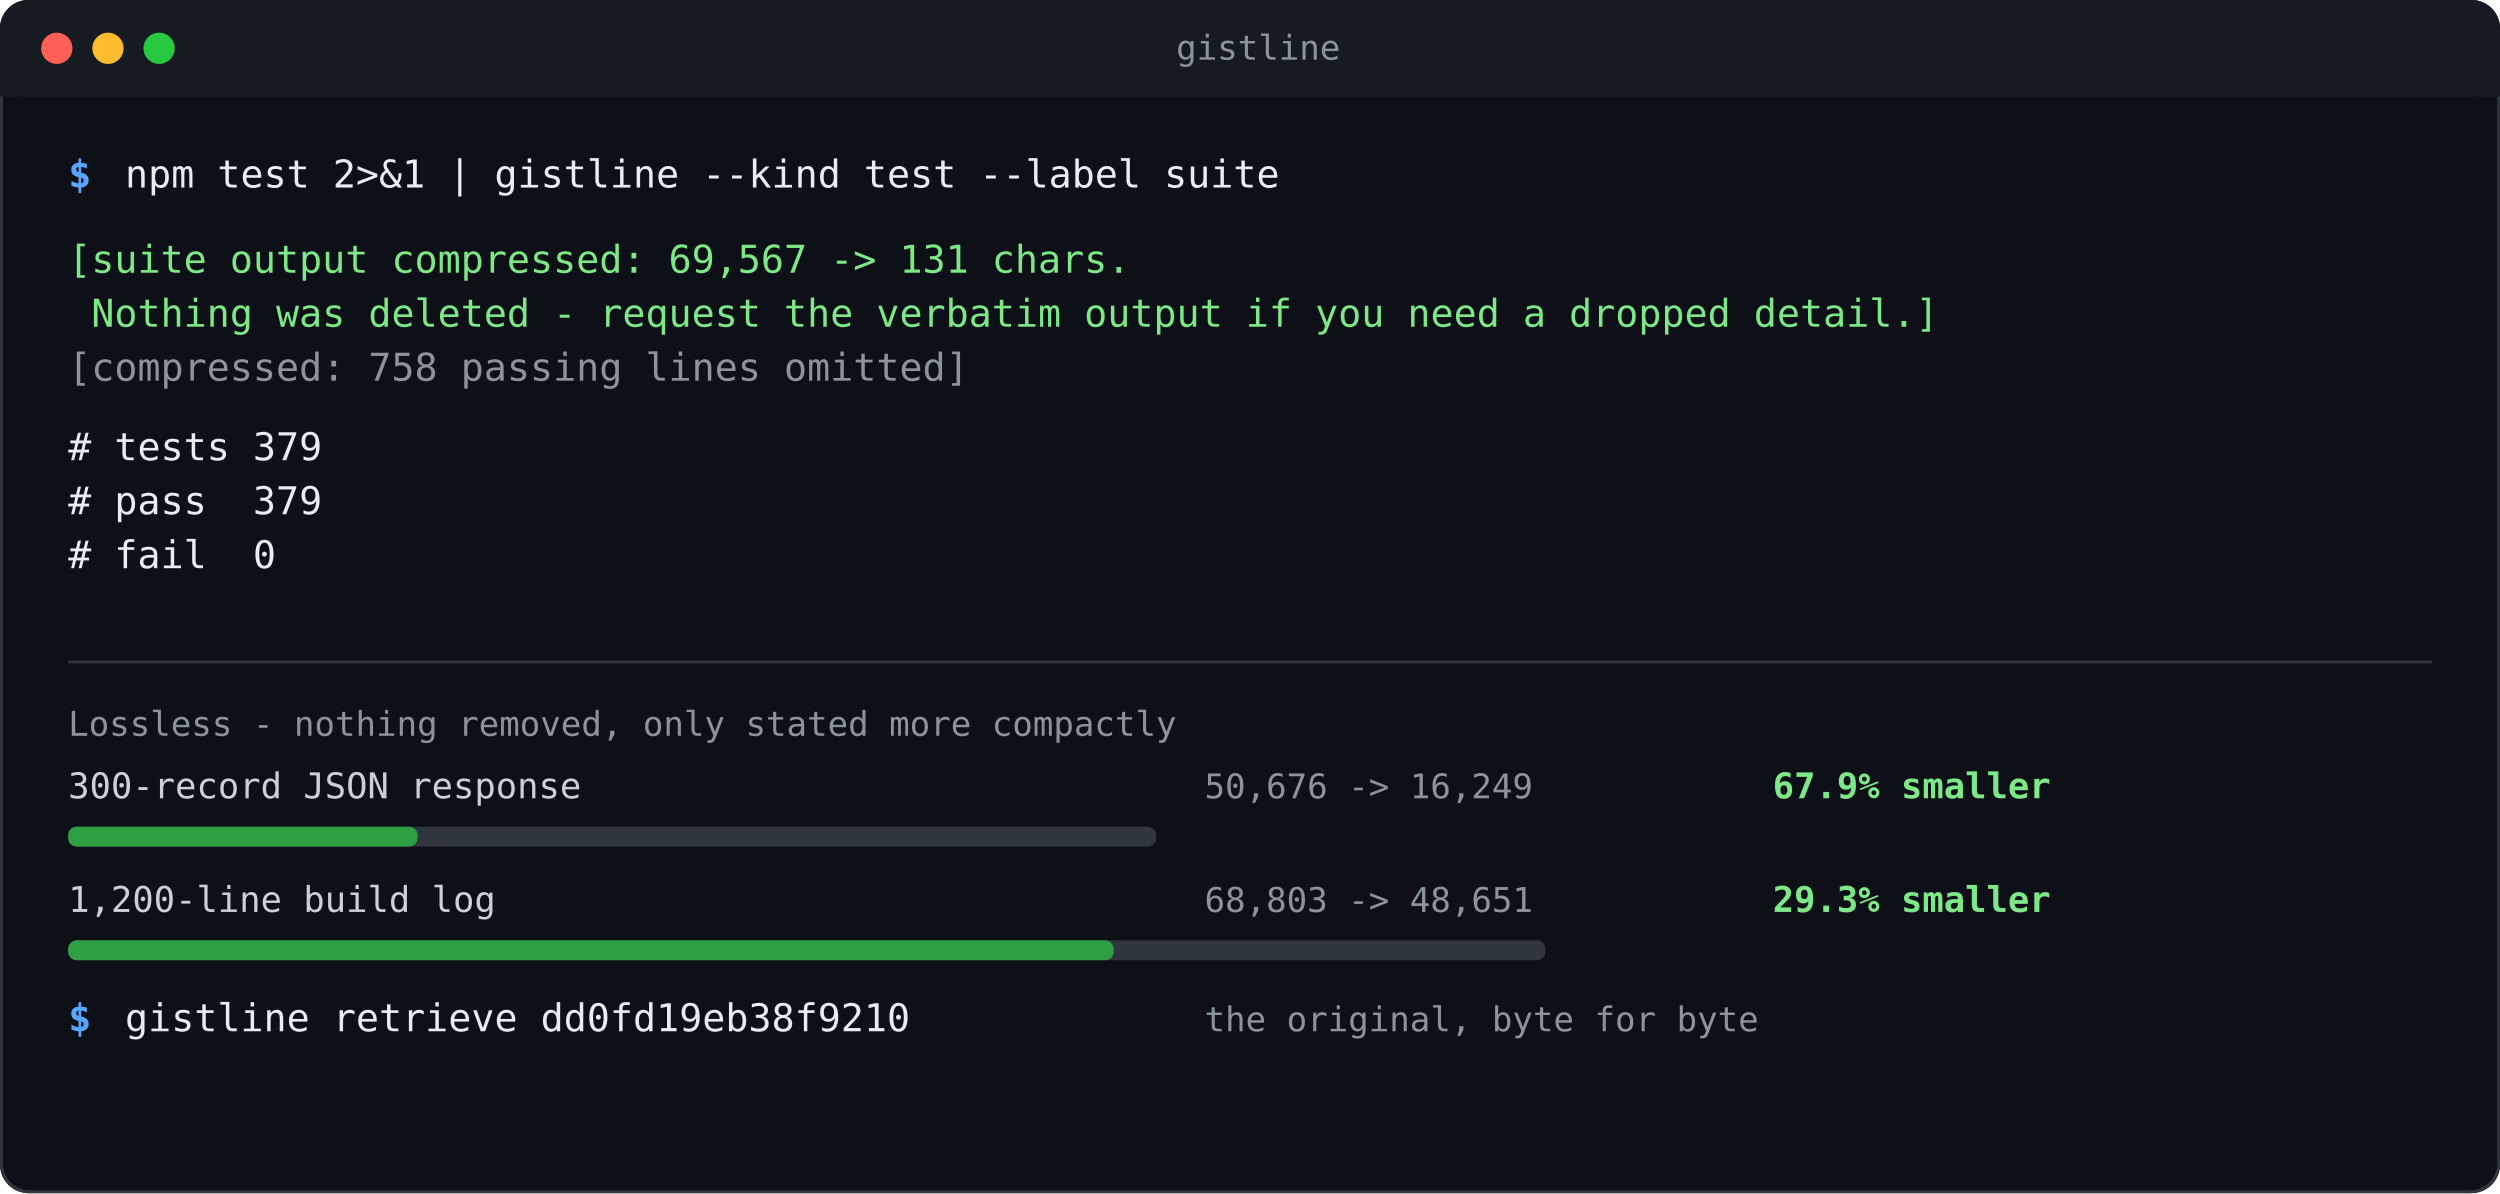
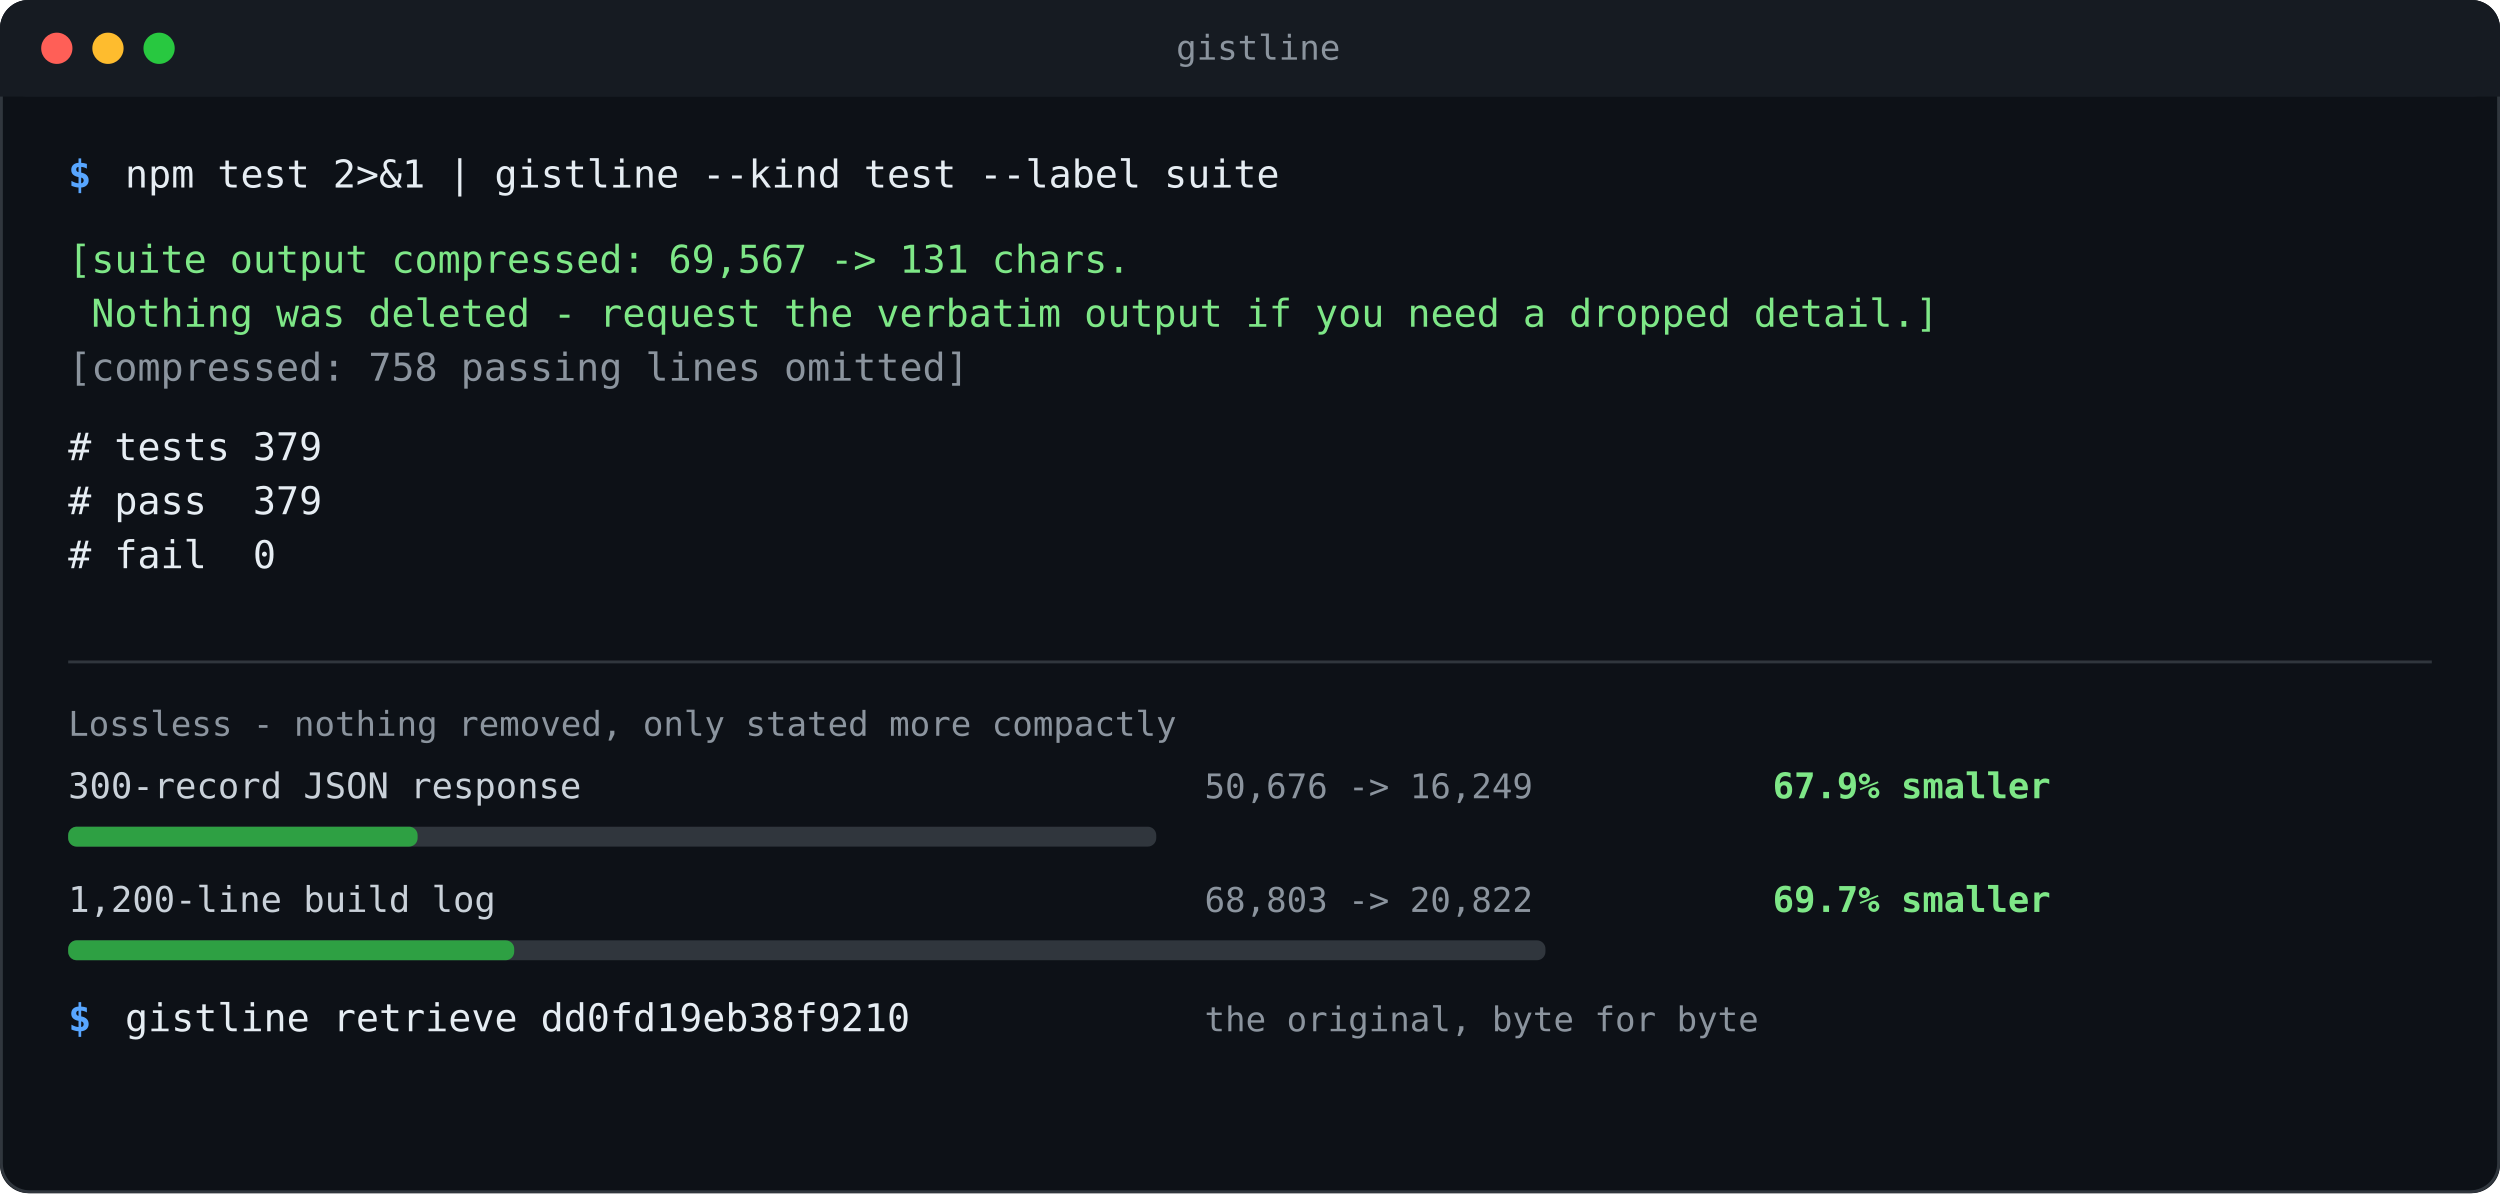
<svg xmlns="http://www.w3.org/2000/svg" width="880" height="420" viewBox="0 0 880 420" role="img" aria-label="A terminal showing a test suite of 69,567 characters compressed to 131, with the failures preserved, and two measured lossless results: a 300-record JSON response and a 1,200-line build log.">
  <rect x="0" y="0" width="880" height="420" rx="10" fill="#0d1117" />
  <rect x="0.5" y="0.5" width="879" height="419" rx="10" fill="none" stroke="#30363d" />
  <rect x="0" y="0" width="880" height="34" rx="10" fill="#161b22" opacity="1" />
  <rect x="0" y="24" width="880" height="10" fill="#161b22" />
  <circle cx="20" cy="17" r="5.5" fill="#ff5f57" />
  <circle cx="38" cy="17" r="5.5" fill="#febc2e" />
  <circle cx="56" cy="17" r="5.5" fill="#28c840" />
  <text x="414" y="21" font-family="ui-monospace,SFMono-Regular,Menlo,Consolas,monospace" font-size="12" font-weight="400" fill="#8b949e" opacity="1" xml:space="preserve">gistline</text>
  <text x="24" y="66" font-family="ui-monospace,SFMono-Regular,Menlo,Consolas,monospace" font-size="13.5" font-weight="600" fill="#58a6ff" opacity="1" xml:space="preserve">$ </text>
  <text x="44" y="66" font-family="ui-monospace,SFMono-Regular,Menlo,Consolas,monospace" font-size="13.5" font-weight="400" fill="#e6edf3" opacity="1" xml:space="preserve">npm test 2&gt;&amp;1 | gistline --kind test --label suite</text>
  <text x="24" y="96" font-family="ui-monospace,SFMono-Regular,Menlo,Consolas,monospace" font-size="13.5" font-weight="400" fill="#7ee787" opacity="1" xml:space="preserve">[suite output compressed: 69,567 -&gt; 131 chars.</text>
  <text x="24" y="115" font-family="ui-monospace,SFMono-Regular,Menlo,Consolas,monospace" font-size="13.5" font-weight="400" fill="#7ee787" opacity="1" xml:space="preserve"> Nothing was deleted - request the verbatim output if you need a dropped detail.]</text>
  <text x="24" y="134" font-family="ui-monospace,SFMono-Regular,Menlo,Consolas,monospace" font-size="13.5" font-weight="400" fill="#8b949e" opacity="1" xml:space="preserve">[compressed: 758 passing lines omitted]</text>
  <text x="24" y="162" font-family="ui-monospace,SFMono-Regular,Menlo,Consolas,monospace" font-size="13.5" font-weight="400" fill="#e6edf3" opacity="1" xml:space="preserve"># tests 379</text>
  <text x="24" y="181" font-family="ui-monospace,SFMono-Regular,Menlo,Consolas,monospace" font-size="13.5" font-weight="400" fill="#e6edf3" opacity="1" xml:space="preserve"># pass  379</text>
  <text x="24" y="200" font-family="ui-monospace,SFMono-Regular,Menlo,Consolas,monospace" font-size="13.5" font-weight="400" fill="#e6edf3" opacity="1" xml:space="preserve"># fail  0</text>
  <line x1="24" y1="233" x2="856" y2="233" stroke="#30363d" />
  <text x="24" y="259" font-family="ui-monospace,SFMono-Regular,Menlo,Consolas,monospace" font-size="12" font-weight="400" fill="#8b949e" opacity="1" xml:space="preserve">Lossless - nothing removed, only stated more compactly</text>
  <text x="24" y="281" font-family="ui-monospace,SFMono-Regular,Menlo,Consolas,monospace" font-size="12.5" font-weight="400" fill="#c9d1d9" opacity="1" xml:space="preserve">300-record JSON response</text>
  <text x="424" y="281" font-family="ui-monospace,SFMono-Regular,Menlo,Consolas,monospace" font-size="12" font-weight="400" fill="#8b949e" opacity="1" xml:space="preserve">50,676 -&gt; 16,249</text>
  <text x="624" y="281" font-family="ui-monospace,SFMono-Regular,Menlo,Consolas,monospace" font-size="12.5" font-weight="600" fill="#7ee787" opacity="1" xml:space="preserve">67.9% smaller</text>
  <rect x="24" y="291" width="383" height="7" rx="3" fill="#30363d" opacity="1" />
  <rect x="24" y="291" width="123" height="7" rx="3" fill="#2ea043" opacity="1" />
  <text x="24" y="321" font-family="ui-monospace,SFMono-Regular,Menlo,Consolas,monospace" font-size="12.5" font-weight="400" fill="#c9d1d9" opacity="1" xml:space="preserve">1,200-line build log</text>
-   <text x="424" y="321" font-family="ui-monospace,SFMono-Regular,Menlo,Consolas,monospace" font-size="12" font-weight="400" fill="#8b949e" opacity="1" xml:space="preserve">68,803 -&gt; 48,651</text>
-   <text x="624" y="321" font-family="ui-monospace,SFMono-Regular,Menlo,Consolas,monospace" font-size="12.5" font-weight="600" fill="#7ee787" opacity="1" xml:space="preserve">29.3% smaller</text>
+   <text x="424" y="321" font-family="ui-monospace,SFMono-Regular,Menlo,Consolas,monospace" font-size="12" font-weight="400" fill="#8b949e" opacity="1" xml:space="preserve">68,803 -&gt; 20,822</text>
+   <text x="624" y="321" font-family="ui-monospace,SFMono-Regular,Menlo,Consolas,monospace" font-size="12.5" font-weight="600" fill="#7ee787" opacity="1" xml:space="preserve">69.7% smaller</text>
  <rect x="24" y="331" width="520" height="7" rx="3" fill="#30363d" opacity="1" />
-   <rect x="24" y="331" width="368" height="7" rx="3" fill="#2ea043" opacity="1" />
+   <rect x="24" y="331" width="157" height="7" rx="3" fill="#2ea043" opacity="1" />
  <text x="24" y="363" font-family="ui-monospace,SFMono-Regular,Menlo,Consolas,monospace" font-size="13.5" font-weight="600" fill="#58a6ff" opacity="1" xml:space="preserve">$ </text>
  <text x="44" y="363" font-family="ui-monospace,SFMono-Regular,Menlo,Consolas,monospace" font-size="13.5" font-weight="400" fill="#e6edf3" opacity="1" xml:space="preserve">gistline retrieve dd0fd19eb38f9210</text>
  <text x="424" y="363" font-family="ui-monospace,SFMono-Regular,Menlo,Consolas,monospace" font-size="12" font-weight="400" fill="#8b949e" opacity="1" xml:space="preserve">the original, byte for byte</text>
</svg>
